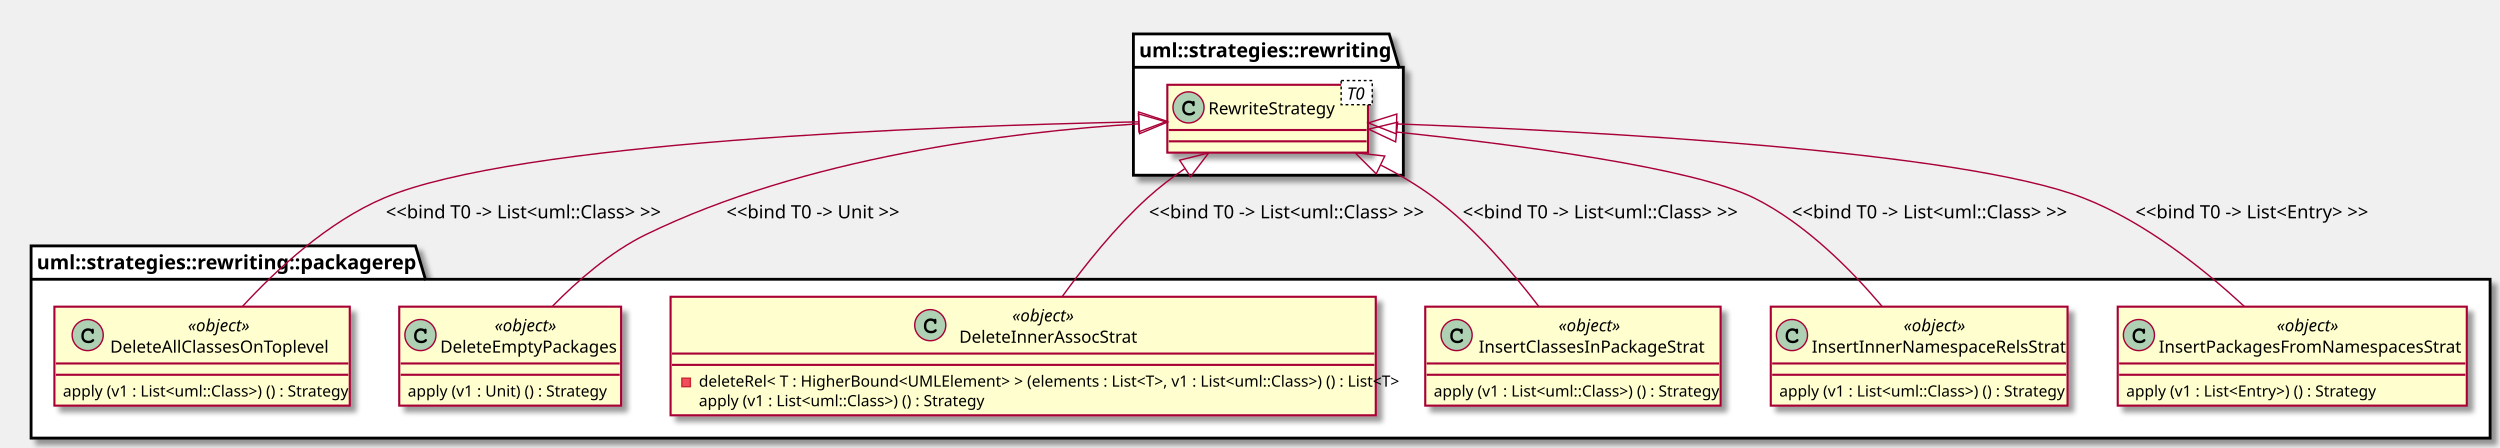
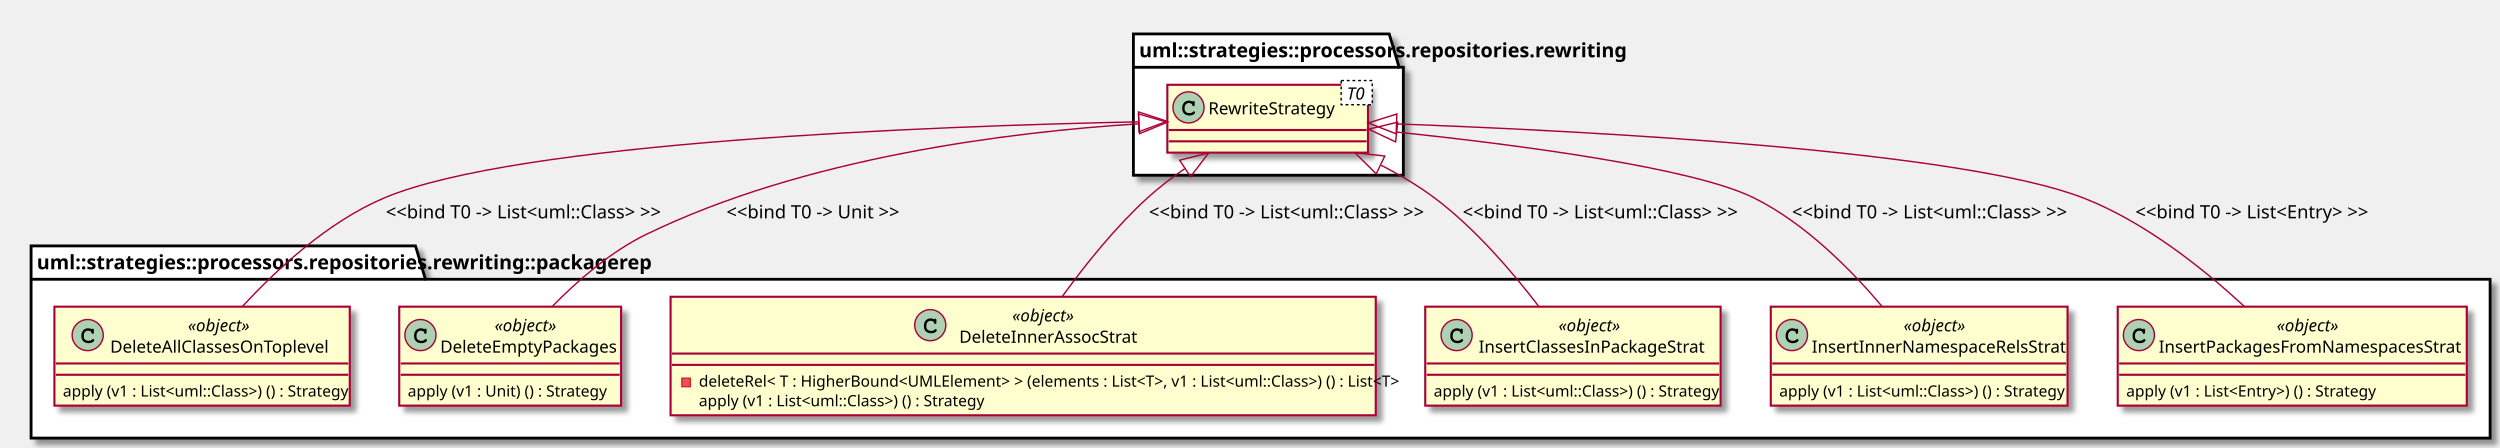
<svg xmlns="http://www.w3.org/2000/svg" contentScriptType="application/ecmascript" contentStyleType="text/css" height="317px" preserveAspectRatio="none" style="width:1769px;height:317px;" version="1.1" viewBox="0 0 1769 317" width="1769px" zoomAndPan="magnify">
  <defs>
-     <filter height="300%" id="fnxm06q" width="300%" x="-1" y="-1">
+     <filter height="300%" id="fuihc2k" width="300%" x="-1" y="-1">
      <feGaussianBlur result="blurOut" stdDeviation="2.0" />
      <feColorMatrix in="blurOut" result="blurOut2" type="matrix" values="0 0 0 0 0 0 0 0 0 0 0 0 0 0 0 0 0 0 .4 0" />
      <feOffset dx="4.0" dy="4.0" in="blurOut2" result="blurOut3" />
      <feBlend in="SourceGraphic" in2="blurOut3" mode="normal" />
    </filter>
  </defs>
  <g>
-     <polygon fill="#FFFFFF" filter="url(#fnxm06q)" points="22,174,294,174,301,197.609,1762,197.609,1762,310,22,310,22,174" style="stroke: #000000; stroke-width: 2.0;" />
+     <polygon fill="#FFFFFF" filter="url(#fuihc2k)" points="22,174,294,174,301,197.609,1762,197.609,1762,310,22,310,22,174" style="stroke: #000000; stroke-width: 2.0;" />
    <line style="stroke: #000000; stroke-width: 2.0;" x1="22" x2="301" y1="197.609" y2="197.609" />
-     <text fill="#000000" font-family="sans-serif" font-size="14" font-weight="bold" lengthAdjust="spacingAndGlyphs" textLength="266" x="26" y="190.533">uml::strategies::rewriting::packagerep</text>
-     <polygon fill="#FFFFFF" filter="url(#fnxm06q)" points="802,24,983,24,990,47.609,993,47.609,993,124,802,124,802,24" style="stroke: #000000; stroke-width: 2.0;" />
+     <text fill="#000000" font-family="sans-serif" font-size="14" font-weight="bold" lengthAdjust="spacingAndGlyphs" textLength="266" x="26" y="190.533">uml::strategies::processors.repositories.rewriting::packagerep</text>
+     <polygon fill="#FFFFFF" filter="url(#fuihc2k)" points="802,24,983,24,990,47.609,993,47.609,993,124,802,124,802,24" style="stroke: #000000; stroke-width: 2.0;" />
    <line style="stroke: #000000; stroke-width: 2.0;" x1="802" x2="990" y1="47.609" y2="47.609" />
-     <text fill="#000000" font-family="sans-serif" font-size="14" font-weight="bold" lengthAdjust="spacingAndGlyphs" textLength="175" x="806" y="40.533">uml::strategies::rewriting</text>
-     <rect fill="#FEFECE" filter="url(#fnxm06q)" height="70.023" style="stroke: #A80036; stroke-width: 1.5;" width="209" x="38.5" y="217" />
+     <text fill="#000000" font-family="sans-serif" font-size="14" font-weight="bold" lengthAdjust="spacingAndGlyphs" textLength="175" x="806" y="40.533">uml::strategies::processors.repositories.rewriting</text>
+     <rect fill="#FEFECE" filter="url(#fuihc2k)" height="70.023" style="stroke: #A80036; stroke-width: 1.5;" width="209" x="38.5" y="217" />
    <ellipse cx="62.05" cy="237.094" fill="#ADD1B2" rx="11" ry="11" style="stroke: #A80036; stroke-width: 1.0;" />
    <path d="M64.816,232.969 Q64.972,232.75 65.159,232.641 Q65.347,232.531 65.566,232.531 Q65.941,232.531 66.175,232.789 Q66.409,233.047 66.409,233.656 L66.409,235.109 Q66.409,235.719 66.175,235.984 Q65.941,236.25 65.566,236.25 Q65.222,236.25 65.019,236.047 Q64.816,235.859 64.706,235.344 Q64.659,234.984 64.472,234.797 Q64.144,234.422 63.534,234.203 Q62.925,233.984 62.3,233.984 Q61.534,233.984 60.902,234.312 Q60.269,234.641 59.777,235.391 Q59.284,236.141 59.284,237.172 L59.284,238.266 Q59.284,239.5 60.175,240.32 Q61.066,241.141 62.659,241.141 Q63.597,241.141 64.253,240.891 Q64.644,240.734 65.066,240.297 Q65.331,240.031 65.48,239.953 Q65.628,239.875 65.831,239.875 Q66.159,239.875 66.417,240.133 Q66.675,240.391 66.675,240.734 Q66.675,241.078 66.331,241.484 Q65.831,242.062 65.034,242.391 Q63.956,242.844 62.659,242.844 Q61.144,242.844 59.941,242.219 Q58.956,241.719 58.269,240.648 Q57.581,239.578 57.581,238.297 L57.581,237.141 Q57.581,235.812 58.198,234.664 Q58.816,233.516 59.909,232.898 Q61.003,232.281 62.237,232.281 Q62.972,232.281 63.62,232.445 Q64.269,232.609 64.816,232.969 Z " />
    <text fill="#000000" font-family="sans-serif" font-size="12" font-style="italic" lengthAdjust="spacingAndGlyphs" textLength="48" x="132.95" y="234.457">«object»</text>
    <text fill="#000000" font-family="sans-serif" font-size="12" lengthAdjust="spacingAndGlyphs" textLength="158" x="77.95" y="249.551">DeleteAllClassesOnToplevel</text>
    <line style="stroke: #A80036; stroke-width: 1.5;" x1="39.5" x2="246.5" y1="257.188" y2="257.188" />
    <line style="stroke: #A80036; stroke-width: 1.5;" x1="39.5" x2="246.5" y1="265.188" y2="265.188" />
    <text fill="#000000" font-family="sans-serif" font-size="11" lengthAdjust="spacingAndGlyphs" textLength="197" x="44.5" y="280.606">apply (v1 : List&lt;uml::Class&gt;) () : Strategy</text>
-     <rect fill="#FEFECE" filter="url(#fnxm06q)" height="70.023" style="stroke: #A80036; stroke-width: 1.5;" width="157" x="282.5" y="217" />
+     <rect fill="#FEFECE" filter="url(#fuihc2k)" height="70.023" style="stroke: #A80036; stroke-width: 1.5;" width="157" x="282.5" y="217" />
    <ellipse cx="297.5" cy="237.094" fill="#ADD1B2" rx="11" ry="11" style="stroke: #A80036; stroke-width: 1.0;" />
    <path d="M300.266,232.969 Q300.422,232.75 300.609,232.641 Q300.797,232.531 301.016,232.531 Q301.391,232.531 301.625,232.789 Q301.859,233.047 301.859,233.656 L301.859,235.109 Q301.859,235.719 301.625,235.984 Q301.391,236.25 301.016,236.25 Q300.672,236.25 300.469,236.047 Q300.266,235.859 300.156,235.344 Q300.109,234.984 299.922,234.797 Q299.594,234.422 298.984,234.203 Q298.375,233.984 297.75,233.984 Q296.984,233.984 296.352,234.312 Q295.719,234.641 295.227,235.391 Q294.734,236.141 294.734,237.172 L294.734,238.266 Q294.734,239.5 295.625,240.32 Q296.516,241.141 298.109,241.141 Q299.047,241.141 299.703,240.891 Q300.094,240.734 300.516,240.297 Q300.781,240.031 300.93,239.953 Q301.078,239.875 301.281,239.875 Q301.609,239.875 301.867,240.133 Q302.125,240.391 302.125,240.734 Q302.125,241.078 301.781,241.484 Q301.281,242.062 300.484,242.391 Q299.406,242.844 298.109,242.844 Q296.594,242.844 295.391,242.219 Q294.406,241.719 293.719,240.648 Q293.031,239.578 293.031,238.297 L293.031,237.141 Q293.031,235.812 293.648,234.664 Q294.266,233.516 295.359,232.898 Q296.453,232.281 297.688,232.281 Q298.422,232.281 299.07,232.445 Q299.719,232.609 300.266,232.969 Z " />
    <text fill="#000000" font-family="sans-serif" font-size="12" font-style="italic" lengthAdjust="spacingAndGlyphs" textLength="48" x="350" y="234.457">«object»</text>
    <text fill="#000000" font-family="sans-serif" font-size="12" lengthAdjust="spacingAndGlyphs" textLength="125" x="311.5" y="249.551">DeleteEmptyPackages</text>
    <line style="stroke: #A80036; stroke-width: 1.5;" x1="283.5" x2="438.5" y1="257.188" y2="257.188" />
    <line style="stroke: #A80036; stroke-width: 1.5;" x1="283.5" x2="438.5" y1="265.188" y2="265.188" />
    <text fill="#000000" font-family="sans-serif" font-size="11" lengthAdjust="spacingAndGlyphs" textLength="137" x="288.5" y="280.606">apply (v1 : Unit) () : Strategy</text>
-     <rect fill="#FEFECE" filter="url(#fnxm06q)" height="83.859" style="stroke: #A80036; stroke-width: 1.5;" width="499" x="474.5" y="210" />
+     <rect fill="#FEFECE" filter="url(#fuihc2k)" height="83.859" style="stroke: #A80036; stroke-width: 1.5;" width="499" x="474.5" y="210" />
    <ellipse cx="658.25" cy="230.094" fill="#ADD1B2" rx="11" ry="11" style="stroke: #A80036; stroke-width: 1.0;" />
    <path d="M661.016,225.969 Q661.172,225.75 661.359,225.641 Q661.547,225.531 661.766,225.531 Q662.141,225.531 662.375,225.789 Q662.609,226.047 662.609,226.656 L662.609,228.109 Q662.609,228.719 662.375,228.984 Q662.141,229.25 661.766,229.25 Q661.422,229.25 661.219,229.047 Q661.016,228.859 660.906,228.344 Q660.859,227.984 660.672,227.797 Q660.344,227.422 659.734,227.203 Q659.125,226.984 658.5,226.984 Q657.734,226.984 657.102,227.312 Q656.469,227.641 655.977,228.391 Q655.484,229.141 655.484,230.172 L655.484,231.266 Q655.484,232.5 656.375,233.32 Q657.266,234.141 658.859,234.141 Q659.797,234.141 660.453,233.891 Q660.844,233.734 661.266,233.297 Q661.531,233.031 661.68,232.953 Q661.828,232.875 662.031,232.875 Q662.359,232.875 662.617,233.133 Q662.875,233.391 662.875,233.734 Q662.875,234.078 662.531,234.484 Q662.031,235.062 661.234,235.391 Q660.156,235.844 658.859,235.844 Q657.344,235.844 656.141,235.219 Q655.156,234.719 654.469,233.648 Q653.781,232.578 653.781,231.297 L653.781,230.141 Q653.781,228.812 654.398,227.664 Q655.016,226.516 656.109,225.898 Q657.203,225.281 658.438,225.281 Q659.172,225.281 659.82,225.445 Q660.469,225.609 661.016,225.969 Z " />
    <text fill="#000000" font-family="sans-serif" font-size="12" font-style="italic" lengthAdjust="spacingAndGlyphs" textLength="48" x="716.25" y="227.457">«object»</text>
    <text fill="#000000" font-family="sans-serif" font-size="12" lengthAdjust="spacingAndGlyphs" textLength="123" x="678.75" y="242.551">DeleteInnerAssocStrat</text>
    <line style="stroke: #A80036; stroke-width: 1.5;" x1="475.5" x2="972.5" y1="250.188" y2="250.188" />
    <line style="stroke: #A80036; stroke-width: 1.5;" x1="475.5" x2="972.5" y1="258.188" y2="258.188" />
    <rect fill="#F24D5C" height="6" style="stroke: #C82930; stroke-width: 1.0;" width="6" x="482.5" y="267.606" />
    <text fill="#000000" font-family="sans-serif" font-size="11" lengthAdjust="spacingAndGlyphs" textLength="473" x="494.5" y="273.606">deleteRel&lt; T : HigherBound&lt;UMLElement&gt;  &gt; (elements : List&lt;T&gt;,  v1 : List&lt;uml::Class&gt;) () : List&lt;T&gt;</text>
    <text fill="#000000" font-family="sans-serif" font-size="11" lengthAdjust="spacingAndGlyphs" textLength="197" x="494.5" y="287.442">apply (v1 : List&lt;uml::Class&gt;) () : Strategy</text>
-     <rect fill="#FEFECE" filter="url(#fnxm06q)" height="70.023" style="stroke: #A80036; stroke-width: 1.5;" width="209" x="1008.5" y="217" />
+     <rect fill="#FEFECE" filter="url(#fuihc2k)" height="70.023" style="stroke: #A80036; stroke-width: 1.5;" width="209" x="1008.5" y="217" />
    <ellipse cx="1030.7" cy="237.094" fill="#ADD1B2" rx="11" ry="11" style="stroke: #A80036; stroke-width: 1.0;" />
    <path d="M1033.466,232.969 Q1033.622,232.75 1033.809,232.641 Q1033.997,232.531 1034.216,232.531 Q1034.591,232.531 1034.825,232.789 Q1035.059,233.047 1035.059,233.656 L1035.059,235.109 Q1035.059,235.719 1034.825,235.984 Q1034.591,236.25 1034.216,236.25 Q1033.872,236.25 1033.669,236.047 Q1033.466,235.859 1033.356,235.344 Q1033.309,234.984 1033.122,234.797 Q1032.794,234.422 1032.184,234.203 Q1031.575,233.984 1030.95,233.984 Q1030.184,233.984 1029.552,234.312 Q1028.919,234.641 1028.427,235.391 Q1027.934,236.141 1027.934,237.172 L1027.934,238.266 Q1027.934,239.5 1028.825,240.32 Q1029.716,241.141 1031.309,241.141 Q1032.247,241.141 1032.903,240.891 Q1033.294,240.734 1033.716,240.297 Q1033.981,240.031 1034.13,239.953 Q1034.278,239.875 1034.481,239.875 Q1034.809,239.875 1035.067,240.133 Q1035.325,240.391 1035.325,240.734 Q1035.325,241.078 1034.981,241.484 Q1034.481,242.062 1033.684,242.391 Q1032.606,242.844 1031.309,242.844 Q1029.794,242.844 1028.591,242.219 Q1027.606,241.719 1026.919,240.648 Q1026.231,239.578 1026.231,238.297 L1026.231,237.141 Q1026.231,235.812 1026.848,234.664 Q1027.466,233.516 1028.559,232.898 Q1029.653,232.281 1030.888,232.281 Q1031.622,232.281 1032.27,232.445 Q1032.919,232.609 1033.466,232.969 Z " />
    <text fill="#000000" font-family="sans-serif" font-size="12" font-style="italic" lengthAdjust="spacingAndGlyphs" textLength="48" x="1102.8" y="234.457">«object»</text>
    <text fill="#000000" font-family="sans-serif" font-size="12" lengthAdjust="spacingAndGlyphs" textLength="161" x="1046.3" y="249.551">InsertClassesInPackageStrat</text>
    <line style="stroke: #A80036; stroke-width: 1.5;" x1="1009.5" x2="1216.5" y1="257.188" y2="257.188" />
    <line style="stroke: #A80036; stroke-width: 1.5;" x1="1009.5" x2="1216.5" y1="265.188" y2="265.188" />
    <text fill="#000000" font-family="sans-serif" font-size="11" lengthAdjust="spacingAndGlyphs" textLength="197" x="1014.5" y="280.606">apply (v1 : List&lt;uml::Class&gt;) () : Strategy</text>
-     <rect fill="#FEFECE" filter="url(#fnxm06q)" height="70.023" style="stroke: #A80036; stroke-width: 1.5;" width="210" x="1253" y="217" />
+     <rect fill="#FEFECE" filter="url(#fuihc2k)" height="70.023" style="stroke: #A80036; stroke-width: 1.5;" width="210" x="1253" y="217" />
    <ellipse cx="1268" cy="237.094" fill="#ADD1B2" rx="11" ry="11" style="stroke: #A80036; stroke-width: 1.0;" />
    <path d="M1270.766,232.969 Q1270.922,232.75 1271.109,232.641 Q1271.297,232.531 1271.516,232.531 Q1271.891,232.531 1272.125,232.789 Q1272.359,233.047 1272.359,233.656 L1272.359,235.109 Q1272.359,235.719 1272.125,235.984 Q1271.891,236.25 1271.516,236.25 Q1271.172,236.25 1270.969,236.047 Q1270.766,235.859 1270.656,235.344 Q1270.609,234.984 1270.422,234.797 Q1270.094,234.422 1269.484,234.203 Q1268.875,233.984 1268.25,233.984 Q1267.484,233.984 1266.852,234.312 Q1266.219,234.641 1265.727,235.391 Q1265.234,236.141 1265.234,237.172 L1265.234,238.266 Q1265.234,239.5 1266.125,240.32 Q1267.016,241.141 1268.609,241.141 Q1269.547,241.141 1270.203,240.891 Q1270.594,240.734 1271.016,240.297 Q1271.281,240.031 1271.43,239.953 Q1271.578,239.875 1271.781,239.875 Q1272.109,239.875 1272.367,240.133 Q1272.625,240.391 1272.625,240.734 Q1272.625,241.078 1272.281,241.484 Q1271.781,242.062 1270.984,242.391 Q1269.906,242.844 1268.609,242.844 Q1267.094,242.844 1265.891,242.219 Q1264.906,241.719 1264.219,240.648 Q1263.531,239.578 1263.531,238.297 L1263.531,237.141 Q1263.531,235.812 1264.148,234.664 Q1264.766,233.516 1265.859,232.898 Q1266.953,232.281 1268.188,232.281 Q1268.922,232.281 1269.57,232.445 Q1270.219,232.609 1270.766,232.969 Z " />
    <text fill="#000000" font-family="sans-serif" font-size="12" font-style="italic" lengthAdjust="spacingAndGlyphs" textLength="48" x="1347" y="234.457">«object»</text>
    <text fill="#000000" font-family="sans-serif" font-size="12" lengthAdjust="spacingAndGlyphs" textLength="178" x="1282" y="249.551">InsertInnerNamespaceRelsStrat</text>
    <line style="stroke: #A80036; stroke-width: 1.5;" x1="1254" x2="1462" y1="257.188" y2="257.188" />
    <line style="stroke: #A80036; stroke-width: 1.5;" x1="1254" x2="1462" y1="265.188" y2="265.188" />
    <text fill="#000000" font-family="sans-serif" font-size="11" lengthAdjust="spacingAndGlyphs" textLength="197" x="1259" y="280.606">apply (v1 : List&lt;uml::Class&gt;) () : Strategy</text>
-     <rect fill="#FEFECE" filter="url(#fnxm06q)" height="70.023" style="stroke: #A80036; stroke-width: 1.5;" width="247" x="1498.5" y="217" />
+     <rect fill="#FEFECE" filter="url(#fuihc2k)" height="70.023" style="stroke: #A80036; stroke-width: 1.5;" width="247" x="1498.5" y="217" />
    <ellipse cx="1513.5" cy="237.094" fill="#ADD1B2" rx="11" ry="11" style="stroke: #A80036; stroke-width: 1.0;" />
    <path d="M1516.266,232.969 Q1516.422,232.75 1516.609,232.641 Q1516.797,232.531 1517.016,232.531 Q1517.391,232.531 1517.625,232.789 Q1517.859,233.047 1517.859,233.656 L1517.859,235.109 Q1517.859,235.719 1517.625,235.984 Q1517.391,236.25 1517.016,236.25 Q1516.672,236.25 1516.469,236.047 Q1516.266,235.859 1516.156,235.344 Q1516.109,234.984 1515.922,234.797 Q1515.594,234.422 1514.984,234.203 Q1514.375,233.984 1513.75,233.984 Q1512.984,233.984 1512.352,234.312 Q1511.719,234.641 1511.227,235.391 Q1510.734,236.141 1510.734,237.172 L1510.734,238.266 Q1510.734,239.5 1511.625,240.32 Q1512.516,241.141 1514.109,241.141 Q1515.047,241.141 1515.703,240.891 Q1516.094,240.734 1516.516,240.297 Q1516.781,240.031 1516.93,239.953 Q1517.078,239.875 1517.281,239.875 Q1517.609,239.875 1517.867,240.133 Q1518.125,240.391 1518.125,240.734 Q1518.125,241.078 1517.781,241.484 Q1517.281,242.062 1516.484,242.391 Q1515.406,242.844 1514.109,242.844 Q1512.594,242.844 1511.391,242.219 Q1510.406,241.719 1509.719,240.648 Q1509.031,239.578 1509.031,238.297 L1509.031,237.141 Q1509.031,235.812 1509.648,234.664 Q1510.266,233.516 1511.359,232.898 Q1512.453,232.281 1513.688,232.281 Q1514.422,232.281 1515.07,232.445 Q1515.719,232.609 1516.266,232.969 Z " />
    <text fill="#000000" font-family="sans-serif" font-size="12" font-style="italic" lengthAdjust="spacingAndGlyphs" textLength="48" x="1611" y="234.457">«object»</text>
    <text fill="#000000" font-family="sans-serif" font-size="12" lengthAdjust="spacingAndGlyphs" textLength="215" x="1527.5" y="249.551">InsertPackagesFromNamespacesStrat</text>
    <line style="stroke: #A80036; stroke-width: 1.5;" x1="1499.5" x2="1744.5" y1="257.188" y2="257.188" />
    <line style="stroke: #A80036; stroke-width: 1.5;" x1="1499.5" x2="1744.5" y1="265.188" y2="265.188" />
    <text fill="#000000" font-family="sans-serif" font-size="11" lengthAdjust="spacingAndGlyphs" textLength="173" x="1504.5" y="280.606">apply (v1 : List&lt;Entry&gt;) () : Strategy</text>
-     <rect fill="#FEFECE" filter="url(#fnxm06q)" height="48" style="stroke: #A80036; stroke-width: 1.5;" width="142" x="826" y="60" />
+     <rect fill="#FEFECE" filter="url(#fuihc2k)" height="48" style="stroke: #A80036; stroke-width: 1.5;" width="142" x="826" y="60" />
    <ellipse cx="841" cy="76" fill="#ADD1B2" rx="11" ry="11" style="stroke: #A80036; stroke-width: 1.0;" />
    <path d="M843.766,71.875 Q843.922,71.656 844.109,71.547 Q844.297,71.438 844.516,71.438 Q844.891,71.438 845.125,71.695 Q845.359,71.953 845.359,72.562 L845.359,74.016 Q845.359,74.625 845.125,74.891 Q844.891,75.156 844.516,75.156 Q844.172,75.156 843.969,74.953 Q843.766,74.766 843.656,74.25 Q843.609,73.891 843.422,73.703 Q843.094,73.328 842.484,73.109 Q841.875,72.891 841.25,72.891 Q840.484,72.891 839.852,73.219 Q839.219,73.547 838.727,74.297 Q838.234,75.047 838.234,76.078 L838.234,77.172 Q838.234,78.406 839.125,79.227 Q840.016,80.047 841.609,80.047 Q842.547,80.047 843.203,79.797 Q843.594,79.641 844.016,79.203 Q844.281,78.938 844.43,78.859 Q844.578,78.781 844.781,78.781 Q845.109,78.781 845.367,79.039 Q845.625,79.297 845.625,79.641 Q845.625,79.984 845.281,80.391 Q844.781,80.969 843.984,81.297 Q842.906,81.75 841.609,81.75 Q840.094,81.75 838.891,81.125 Q837.906,80.625 837.219,79.555 Q836.531,78.484 836.531,77.203 L836.531,76.047 Q836.531,74.719 837.148,73.57 Q837.766,72.422 838.859,71.805 Q839.953,71.188 841.188,71.188 Q841.922,71.188 842.57,71.352 Q843.219,71.516 843.766,71.875 Z " />
    <text fill="#000000" font-family="sans-serif" font-size="12" lengthAdjust="spacingAndGlyphs" textLength="86" x="855" y="80.91">RewriteStrategy</text>
    <rect fill="#FFFFFF" height="17.094" style="stroke: #000000; stroke-width: 1.0; stroke-dasharray: 2.0,2.0;" width="22" x="949" y="57" />
    <text fill="#000000" font-family="sans-serif" font-size="12" font-style="italic" lengthAdjust="spacingAndGlyphs" textLength="14" x="953" y="70.457">T0</text>
    <line style="stroke: #A80036; stroke-width: 1.5;" x1="827" x2="967" y1="92" y2="92" />
    <line style="stroke: #A80036; stroke-width: 1.5;" x1="827" x2="967" y1="100" y2="100" />
    <path d="M805.61,86.21 C655.94,89.32 365.82,100.43 272,140 C231.98,156.88 195.39,190.97 171.48,216.95 " fill="none" style="stroke: #A80036; stroke-width: 1.0;" />
    <polygon fill="none" points="805.63,79.21,825.76,85.82,805.9,93.2,805.63,79.21" style="stroke: #A80036; stroke-width: 1.0;" />
    <text fill="#000000" font-family="sans-serif" font-size="13" lengthAdjust="spacingAndGlyphs" textLength="197" x="273" y="154.495">&lt;&lt;bind T0 -&gt; List&lt;uml::Class&gt; &gt;&gt;</text>
    <path d="M805.96,87.6 C713.75,93.4 569.14,111.36 457,166 C431.99,178.19 408.51,198.74 391.04,216.58 " fill="none" style="stroke: #A80036; stroke-width: 1.0;" />
    <polygon fill="none" points="805.58,80.61,825.94,86.48,806.36,94.59,805.58,80.61" style="stroke: #A80036; stroke-width: 1.0;" />
    <text fill="#000000" font-family="sans-serif" font-size="13" lengthAdjust="spacingAndGlyphs" textLength="121" x="514" y="154.495">&lt;&lt;bind T0 -&gt; Unit &gt;&gt;</text>
    <path d="M838.31,119.35 C829.13,125.73 820.03,132.71 812,140 C789.25,160.67 767.73,187.62 751.67,209.79 " fill="none" style="stroke: #A80036; stroke-width: 1.0;" />
    <polygon fill="none" points="834.71,113.34,855.27,108.21,842.4,125.04,834.71,113.34" style="stroke: #A80036; stroke-width: 1.0;" />
    <text fill="#000000" font-family="sans-serif" font-size="13" lengthAdjust="spacingAndGlyphs" textLength="197" x="813" y="154.495">&lt;&lt;bind T0 -&gt; List&lt;uml::Class&gt; &gt;&gt;</text>
    <path d="M977.29,116.94 C990.43,123.68 1003.49,131.4 1015,140 C1043.93,161.62 1070.62,192.95 1088.82,216.81 " fill="none" style="stroke: #A80036; stroke-width: 1.0;" />
    <polygon fill="none" points="973.81,123.03,958.81,108.06,979.87,110.41,973.81,123.03" style="stroke: #A80036; stroke-width: 1.0;" />
    <text fill="#000000" font-family="sans-serif" font-size="13" lengthAdjust="spacingAndGlyphs" textLength="197" x="1035" y="154.495">&lt;&lt;bind T0 -&gt; List&lt;uml::Class&gt; &gt;&gt;</text>
    <path d="M988.41,93.45 C1074.91,102.55 1197.76,118.64 1241,140 C1277.53,158.04 1310.33,191.43 1331.84,216.9 " fill="none" style="stroke: #A80036; stroke-width: 1.0;" />
    <polygon fill="none" points="987.55,100.4,968.37,91.4,988.98,86.47,987.55,100.4" style="stroke: #A80036; stroke-width: 1.0;" />
    <text fill="#000000" font-family="sans-serif" font-size="13" lengthAdjust="spacingAndGlyphs" textLength="197" x="1268" y="154.495">&lt;&lt;bind T0 -&gt; List&lt;uml::Class&gt; &gt;&gt;</text>
    <path d="M988.3,87.69 C1128.02,92.83 1387.77,106.63 1474,140 C1517.88,156.98 1560.01,190.88 1588.02,216.77 " fill="none" style="stroke: #A80036; stroke-width: 1.0;" />
    <polygon fill="none" points="987.92,94.69,968.18,86.99,988.41,80.69,987.92,94.69" style="stroke: #A80036; stroke-width: 1.0;" />
    <text fill="#000000" font-family="sans-serif" font-size="13" lengthAdjust="spacingAndGlyphs" textLength="166" x="1511" y="154.495">&lt;&lt;bind T0 -&gt; List&lt;Entry&gt; &gt;&gt;</text>
  </g>
</svg>
